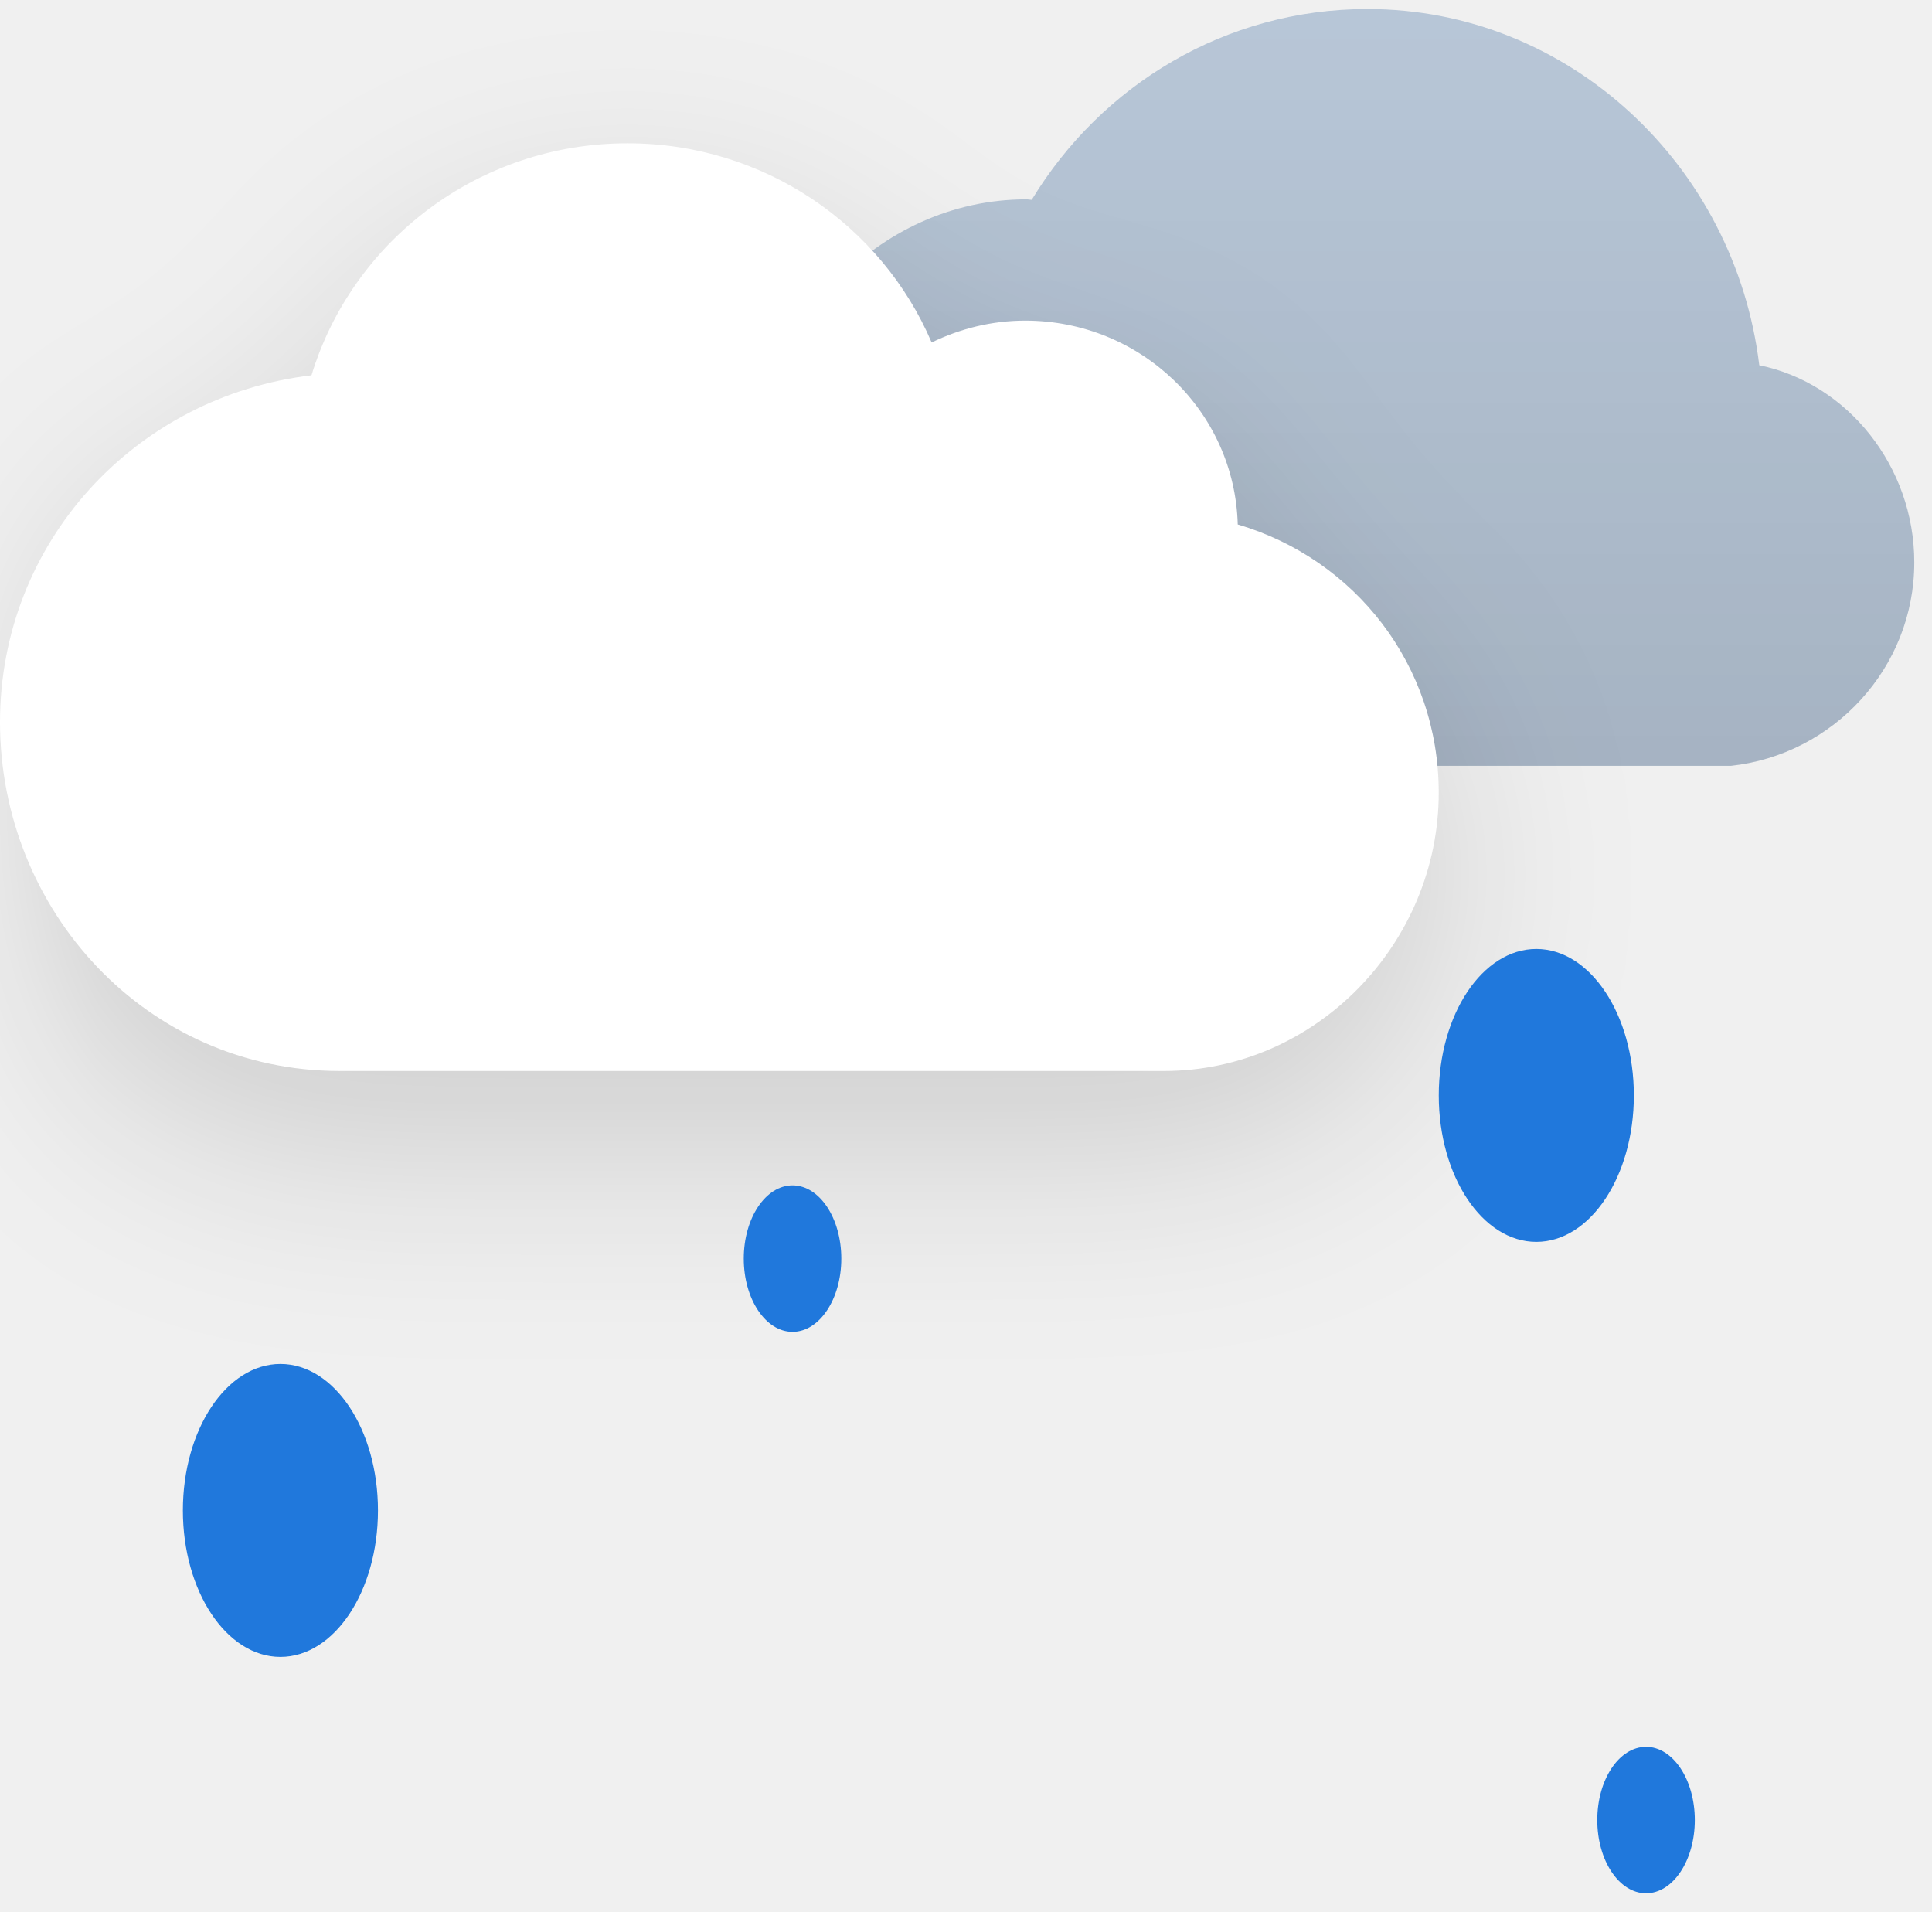
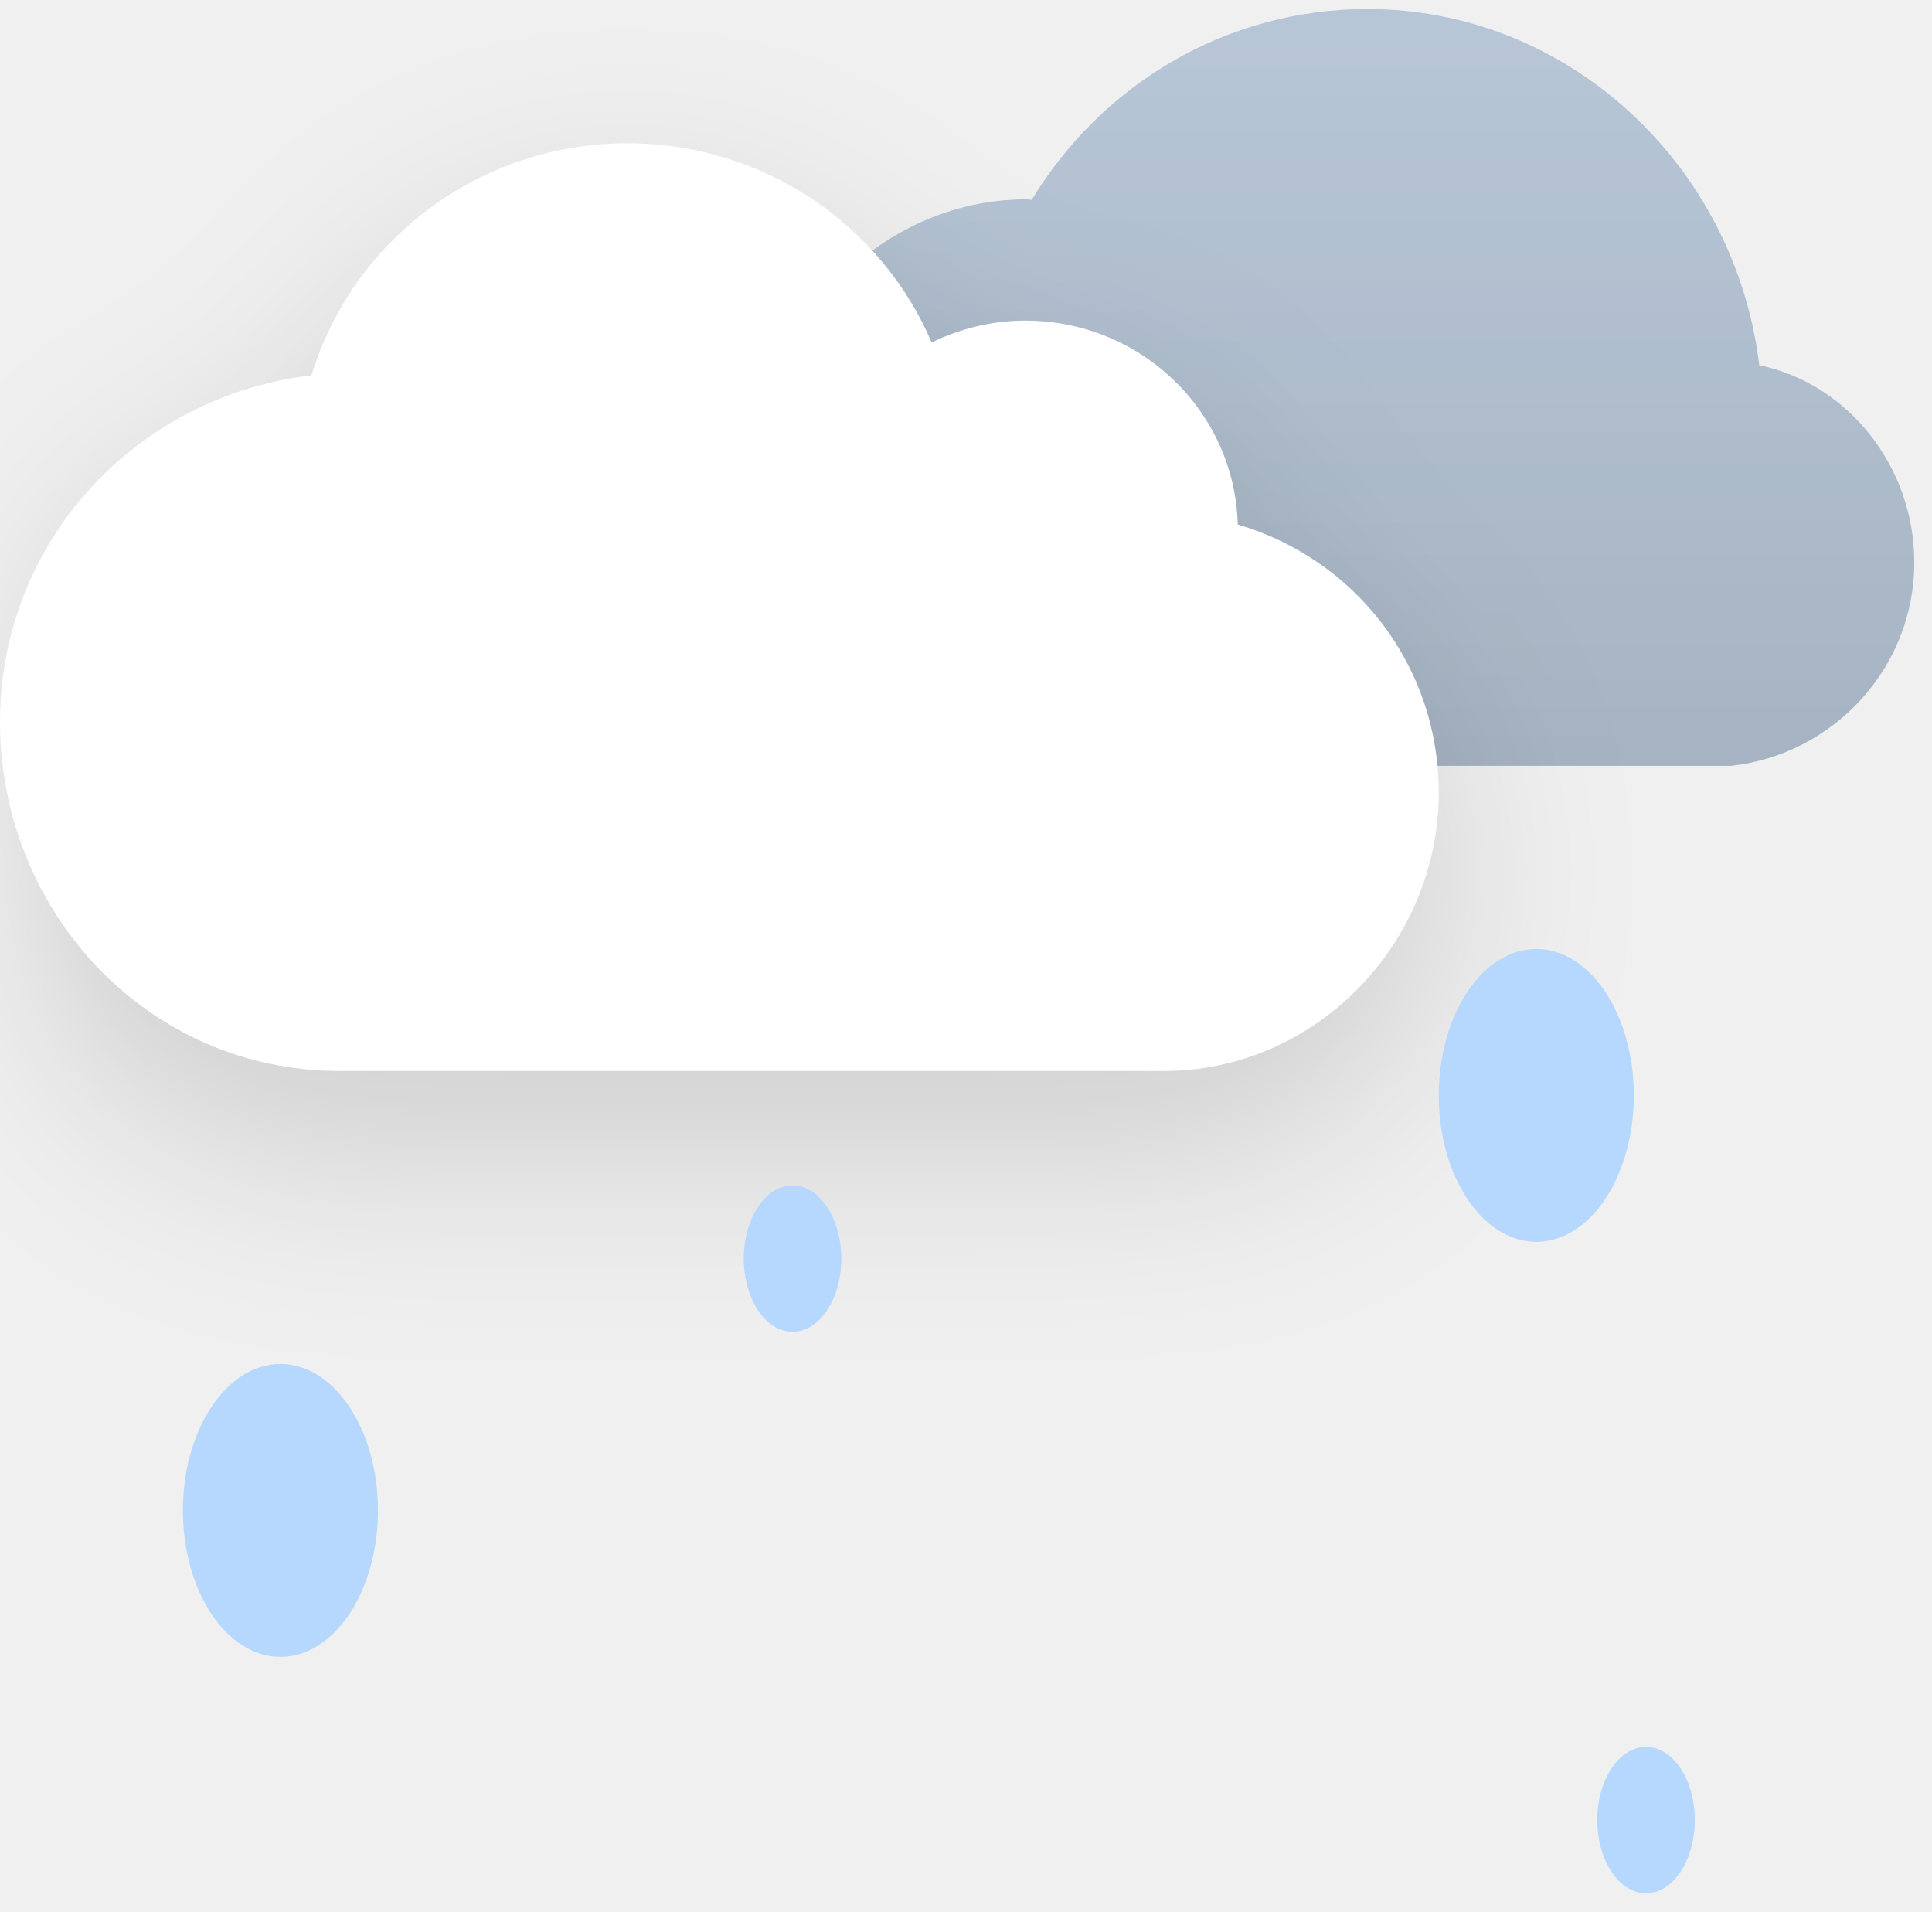
<svg xmlns="http://www.w3.org/2000/svg" width="94" height="93" viewBox="0 0 94 93">
  <defs>
    <filter id="filter0_d" x="-10" y="0.972" width="90.001" height="65.134" filterUnits="userSpaceOnUse" color-interpolation-filters="sRGB">
      <feFlood flood-opacity="0" result="BackgroundImageFix" />
      <feColorMatrix in="SourceAlpha" type="matrix" values="0 0 0 0 0 0 0 0 0 0 0 0 0 0 0 0 0 0 127 0" result="hardAlpha" />
      <feOffset dy="4" />
      <feGaussianBlur stdDeviation="5" />
      <feColorMatrix type="matrix" values="0 0 0 0 0 0 0 0 0 0 0 0 0 0 0 0 0 0 0.14 0" />
      <feBlend mode="normal" in2="BackgroundImageFix" result="effect1_dropShadow" />
      <feBlend mode="normal" in="SourceGraphic" in2="effect1_dropShadow" result="shape" />
    </filter>
    <linearGradient id="paint0_linear" x1="36.781" y1="0.439" x2="36.781" y2="37.259" gradientUnits="userSpaceOnUse">
      <stop stop-opacity="0.01" />
      <stop offset="1" stop-opacity="0.5" />
    </linearGradient>
    <clipPath id="clip0">
      <rect width="94" height="92" fill="white" transform="translate(0 0.439453)" />
    </clipPath>
  </defs>
  <g clip-path="url(#clip0)">
    <path fill-rule="evenodd" clip-rule="evenodd" d="M49.186 37.259H84.219C89.184 36.719 93.138 32.513 93.138 27.36C93.138 22.693 89.896 18.647 85.596 17.769C84.418 8.042 76.334 0.439 66.529 0.439C59.633 0.439 53.589 4.129 50.197 9.723C50.114 9.721 50.03 9.698 49.946 9.698C42.675 9.698 36.781 16.023 36.781 23.479C36.781 30.673 42.269 36.719 49.186 37.259Z" fill="#B8C7D8" />
    <path fill-rule="evenodd" clip-rule="evenodd" d="M49.186 37.259H84.219C89.184 36.719 93.138 32.513 93.138 27.36C93.138 22.693 89.896 18.647 85.596 17.769C84.418 8.042 76.334 0.439 66.529 0.439C59.633 0.439 53.589 4.129 50.197 9.723C50.114 9.721 50.03 9.698 49.946 9.698C42.675 9.698 36.781 16.023 36.781 23.479C36.781 30.673 42.269 36.719 49.186 37.259Z" fill="url(#paint0_linear)" fill-opacity="0.2" />
    <g filter="url(#filter0_d)">
      <path fill-rule="evenodd" clip-rule="evenodd" d="M16.53 52.106H56.632C64 52.106 70.001 45.917 70.001 38.562C70.001 32.373 65.938 27.201 60.222 25.516C60.071 20.001 55.504 15.598 49.879 15.598C48.244 15.598 46.703 15.995 45.328 16.661C42.895 10.964 37.186 6.972 30.529 6.972C23.27 6.972 17.14 11.732 15.155 18.258C6.575 19.281 0 26.388 0 35.132C0 44.293 7.126 52.106 16.53 52.106Z" fill="white" />
    </g>
-     <ellipse cx="74.748" cy="53.294" rx="4.746" ry="7.126" fill="#2078DC" />
-     <ellipse cx="13.644" cy="73.485" rx="4.746" ry="7.126" fill="#2078DC" />
-     <ellipse cx="38.56" cy="61.233" rx="2.373" ry="3.563" fill="#2078DC" />
-     <ellipse cx="80.087" cy="88.55" rx="2.373" ry="3.563" fill="#2078DC" />
+     <ellipse cx="74.748" cy="53.294" rx="4.746" ry="7.126" fill="#B6D8FF" />
+     <ellipse cx="13.644" cy="73.485" rx="4.746" ry="7.126" fill="#B6D8FF" />
+     <ellipse cx="38.56" cy="61.233" rx="2.373" ry="3.563" fill="#B6D8FF" />
+     <ellipse cx="80.087" cy="88.55" rx="2.373" ry="3.563" fill="#B6D8FF" />
  </g>
</svg>
